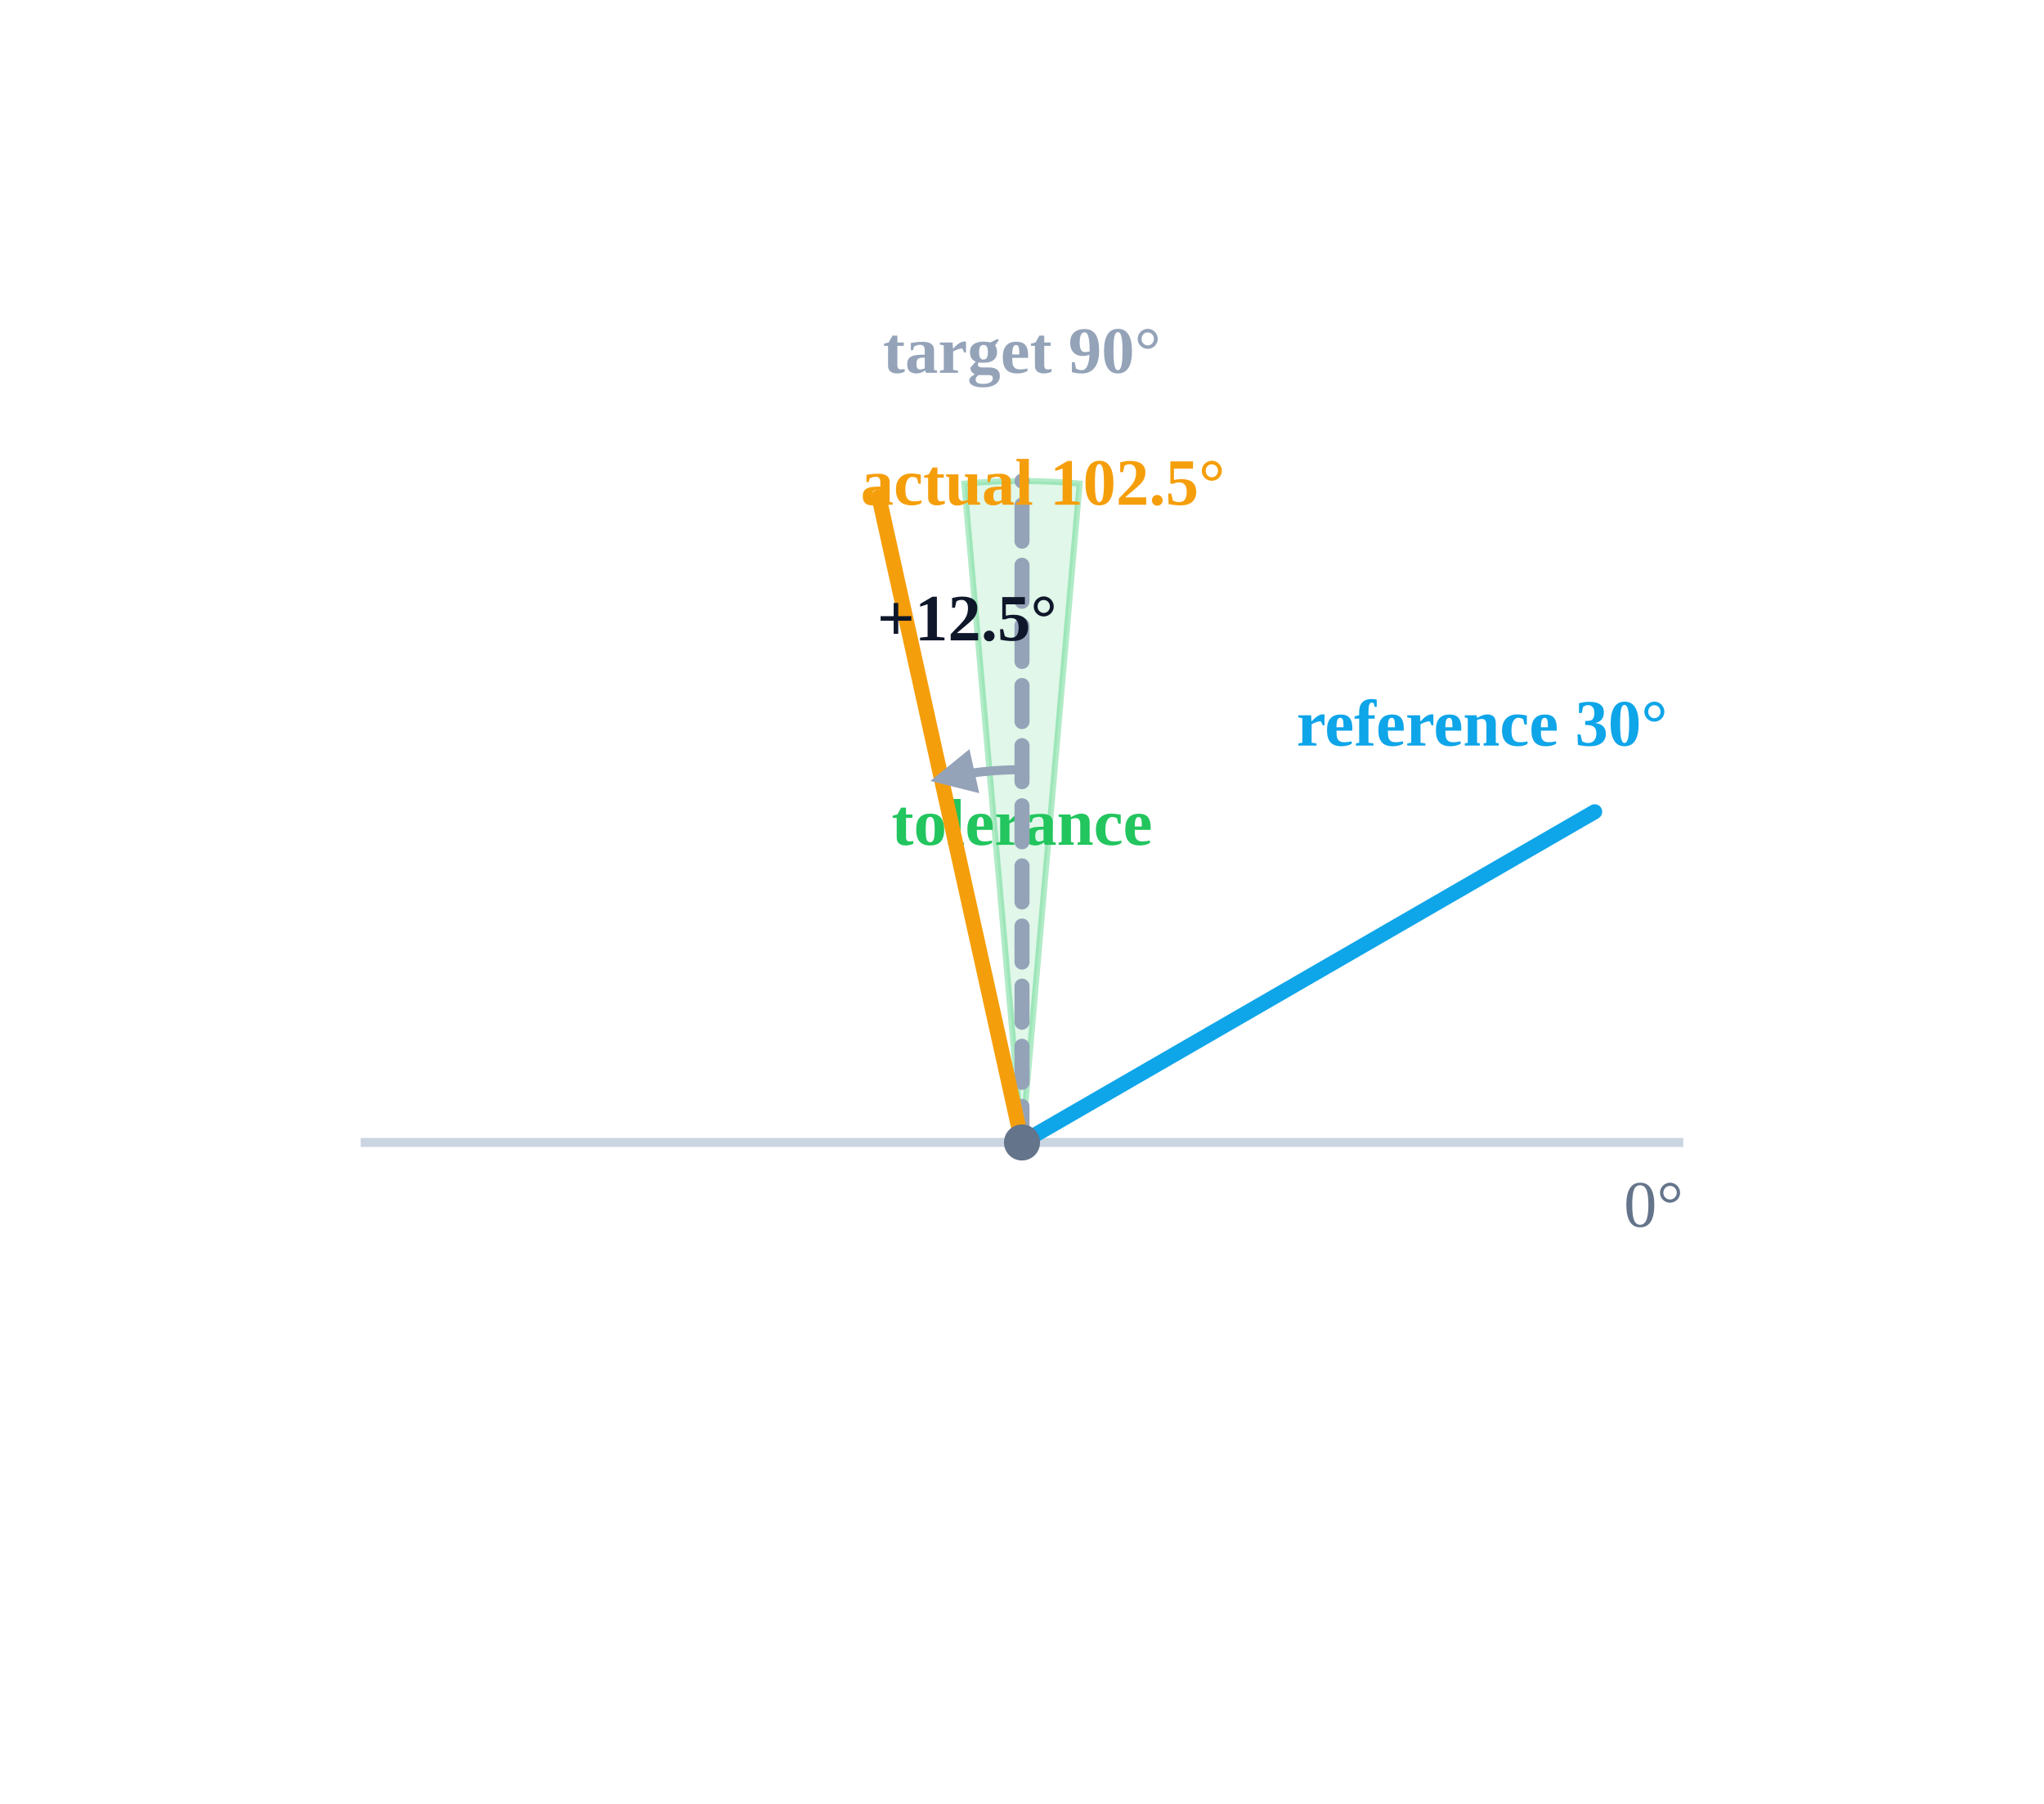
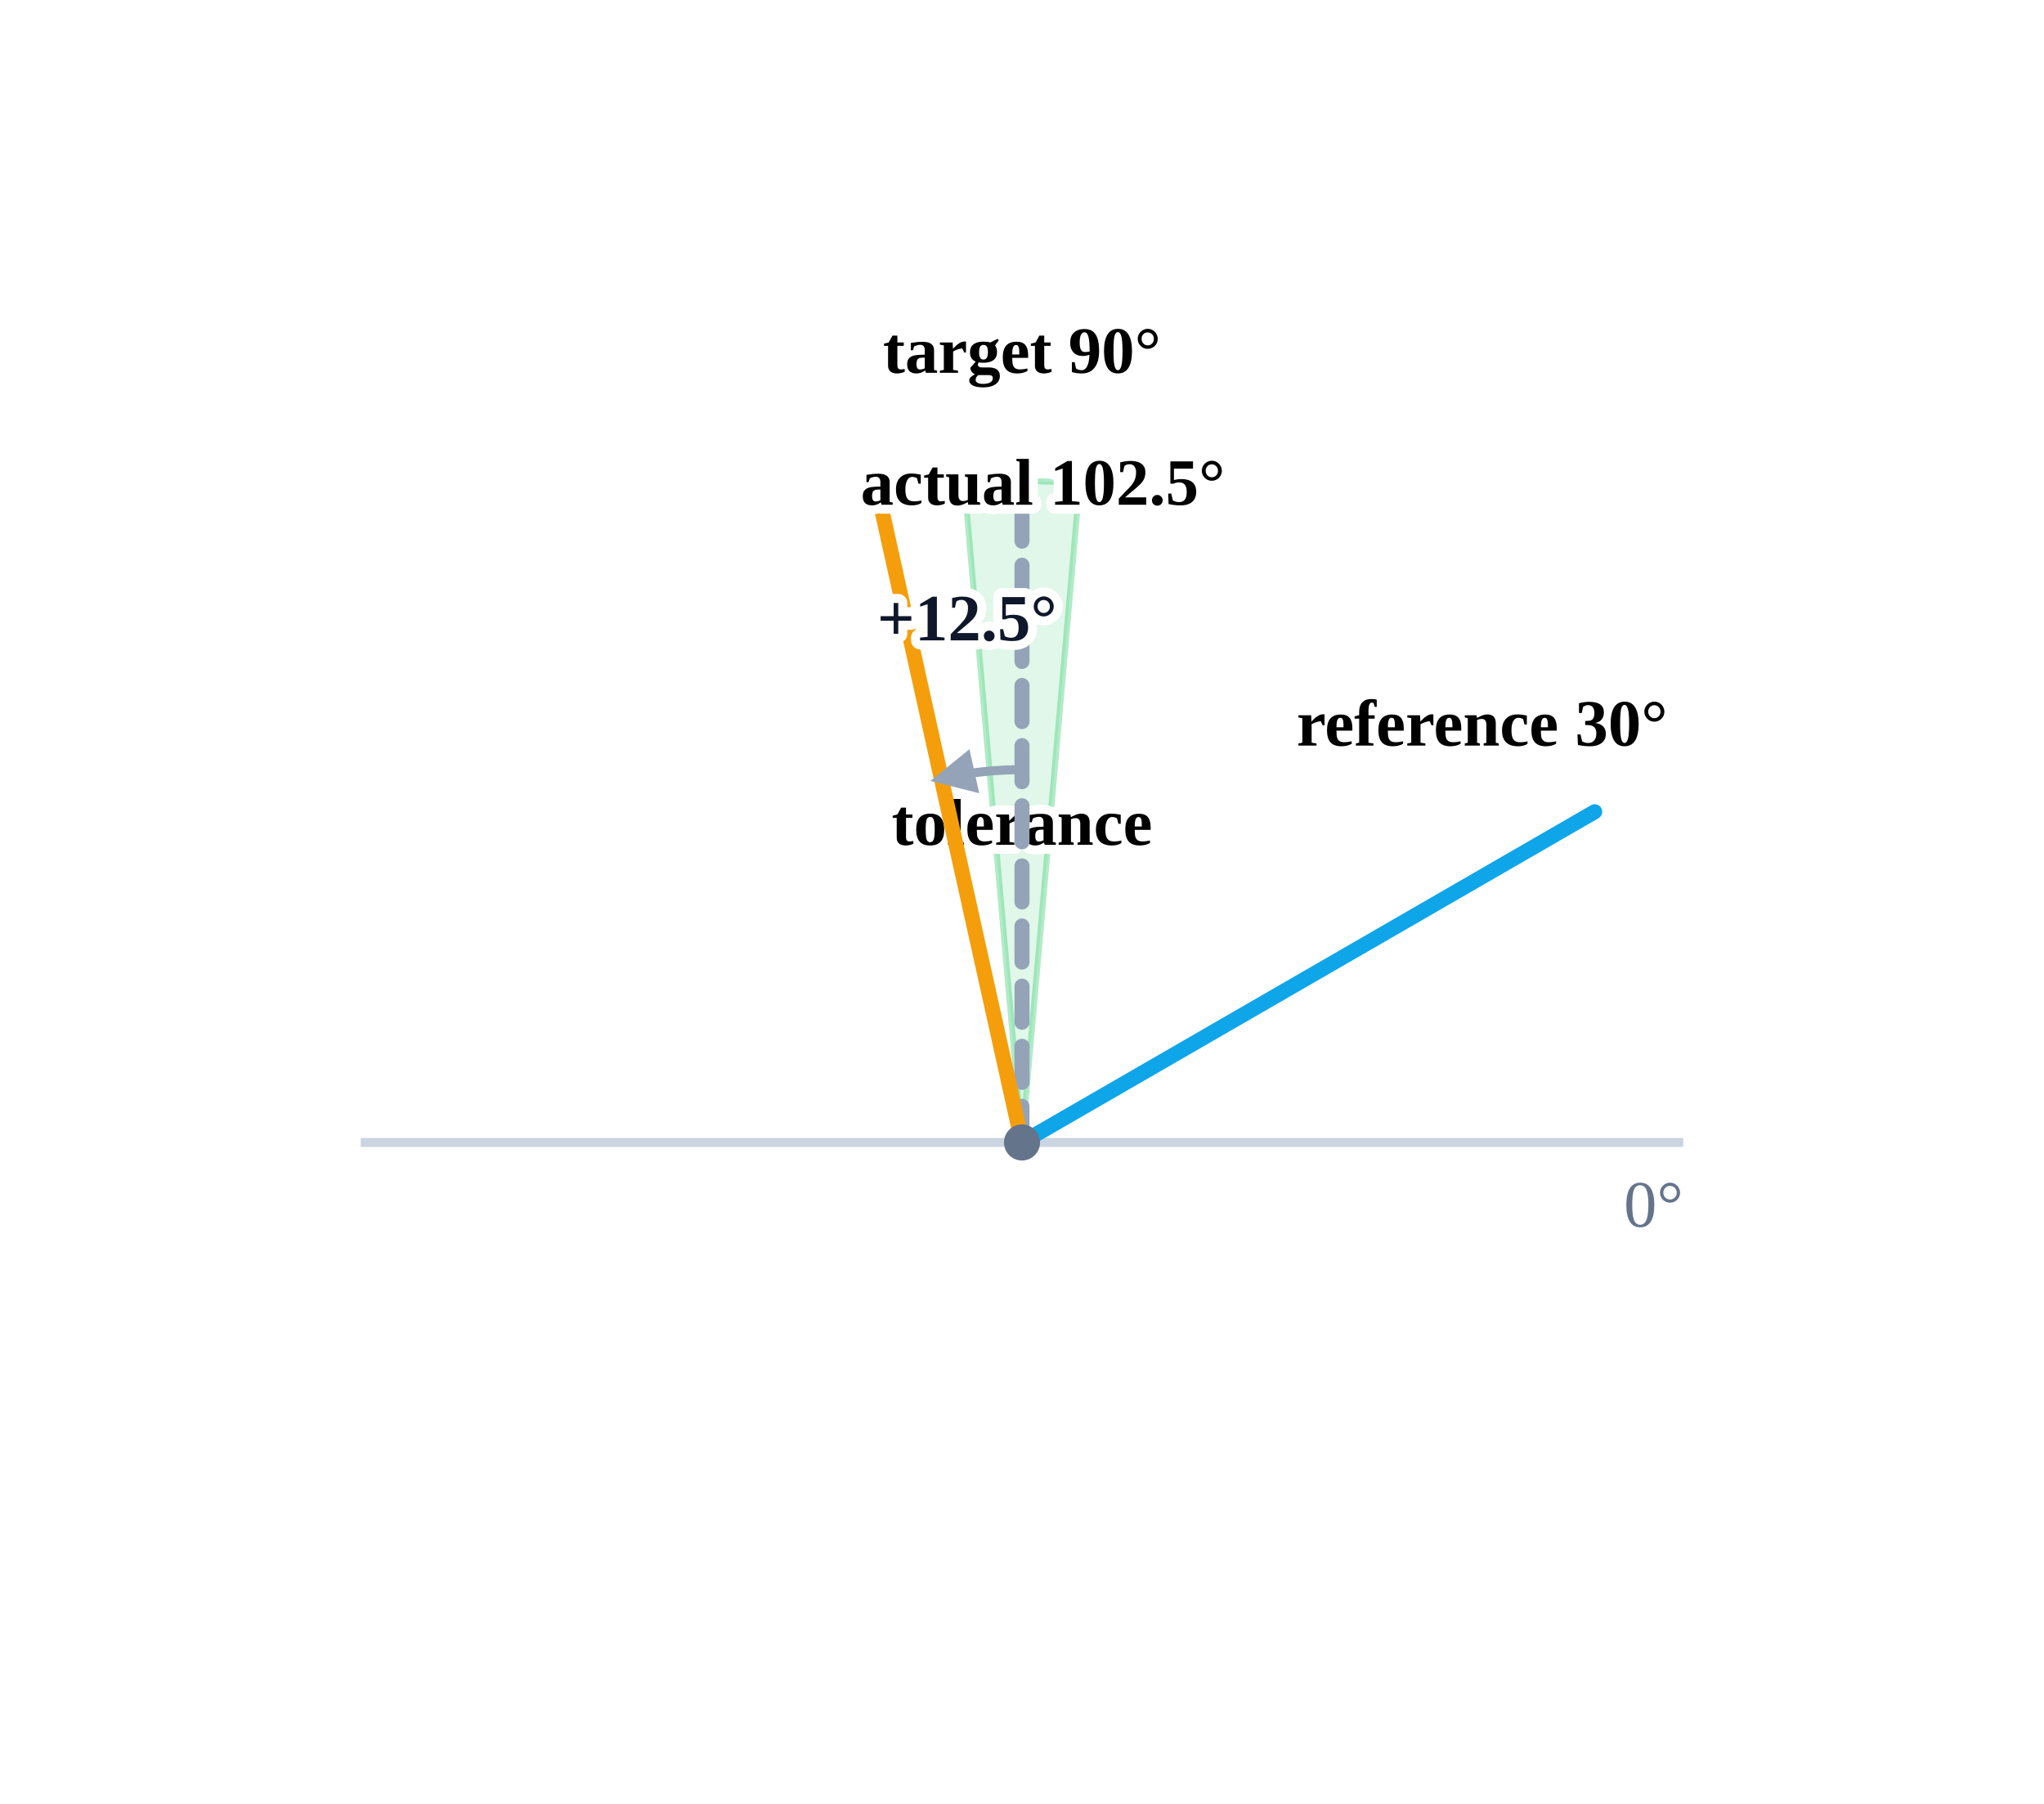
<svg xmlns="http://www.w3.org/2000/svg" class="u-scene" viewBox="0 0 340 300" role="img" style="width:100%;height:auto;max-width:26rem;margin:0 auto;display:block">
  <defs>
    <marker id="u-scene-arrow-94a3b8" viewBox="0 0 8 8" refX="6" refY="4" markerWidth="5" markerHeight="5" orient="auto">
      <path d="M 0 0 L 8 4 L 0 8 z" fill="#94a3b8" />
    </marker>
  </defs>
  <path d="M 170 190 L 179.59 80.42 A 110 110 0 0 0 160.41 80.42 Z" fill="var(--u-scene-success, #22c55e)" fill-opacity="0.14" stroke="var(--u-scene-success, #22c55e)" stroke-width="1" stroke-opacity="0.35" />
-   <text x="170" y="140.5" text-anchor="middle" fill="var(--u-scene-success, #22c55e)" font-size="11" font-weight="600">tolerance</text>
+   <text x="170" y="140.5" text-anchor="middle" fill="color-mix(in oklab, var(--u-scene-success, #22c55e) 60%, var(--u-scene-ink-strong, #0f172a))" stroke="var(--u-scene-paper, #ffffff)" stroke-width="3" stroke-linejoin="round" paint-order="stroke" font-size="11" font-weight="600">tolerance</text>
  <line x1="60" y1="190" x2="280" y2="190" fill="none" stroke="var(--u-scene-line, #cbd5e1)" stroke-width="1.5" />
-   <text x="280" y="204" text-anchor="end" fill="var(--u-scene-muted, #64748b)" font-size="11" font-weight="500">0°</text>
+   <text x="280" y="204" text-anchor="end" fill="var(--u-scene-muted, #64748b)" stroke="var(--u-scene-paper, #ffffff)" stroke-width="3" stroke-linejoin="round" paint-order="stroke" font-size="11" font-weight="500">0°</text>
  <line x1="170" y1="190" x2="170" y2="80" fill="none" stroke="#94a3b8" stroke-width="2.5" stroke-dasharray="6 4" stroke-linecap="round" />
-   <text x="170" y="62" text-anchor="middle" fill="#94a3b8" font-size="11" font-weight="600">target 90°</text>
+   <text x="170" y="62" text-anchor="middle" fill="color-mix(in oklab, #94a3b8 60%, var(--u-scene-ink-strong, #0f172a))" stroke="var(--u-scene-paper, #ffffff)" stroke-width="3" stroke-linejoin="round" paint-order="stroke" font-size="11" font-weight="600">target 90°</text>
  <line x1="170" y1="190" x2="146.19" y2="82.61" fill="none" stroke="var(--u-scene-warning, #f59e0b)" stroke-width="2.5" stroke-linecap="round" />
-   <text x="143.16" y="83.94" text-anchor="start" fill="var(--u-scene-warning, #f59e0b)" font-size="11" font-weight="600">actual 102.5°</text>
+   <text x="143.16" y="83.94" text-anchor="start" fill="color-mix(in oklab, var(--u-scene-warning, #f59e0b) 60%, var(--u-scene-ink-strong, #0f172a))" stroke="var(--u-scene-paper, #ffffff)" stroke-width="3" stroke-linejoin="round" paint-order="stroke" font-size="11" font-weight="600">actual 102.5°</text>
  <line x1="170" y1="190" x2="265.26" y2="135" fill="none" stroke="#0ea5e9" stroke-width="2.5" stroke-linecap="round" />
-   <text x="277.39" y="124" text-anchor="end" fill="#0ea5e9" font-size="11" font-weight="600">reference 30°</text>
+   <text x="277.39" y="124" text-anchor="end" fill="color-mix(in oklab, #0ea5e9 60%, var(--u-scene-ink-strong, #0f172a))" stroke="var(--u-scene-paper, #ffffff)" stroke-width="3" stroke-linejoin="round" paint-order="stroke" font-size="11" font-weight="600">reference 30°</text>
  <path d="M 170.00 128.00 A 62 62 0 0 0 156.58 129.47" fill="none" stroke="#94a3b8" stroke-width="1.5" marker-end="url(#u-scene-arrow-94a3b8)" />
-   <text x="160.86" y="106.5" text-anchor="middle" fill="var(--u-scene-ink-strong, #0f172a)" font-size="11" font-weight="700">+12.5°</text>
+   <text x="160.86" y="106.5" text-anchor="middle" fill="var(--u-scene-ink-strong, #0f172a)" stroke="var(--u-scene-paper, #ffffff)" stroke-width="3" stroke-linejoin="round" paint-order="stroke" font-size="11" font-weight="700">+12.5°</text>
  <circle cx="170" cy="190" r="3" fill="var(--u-scene-muted, #64748b)" />
</svg>
